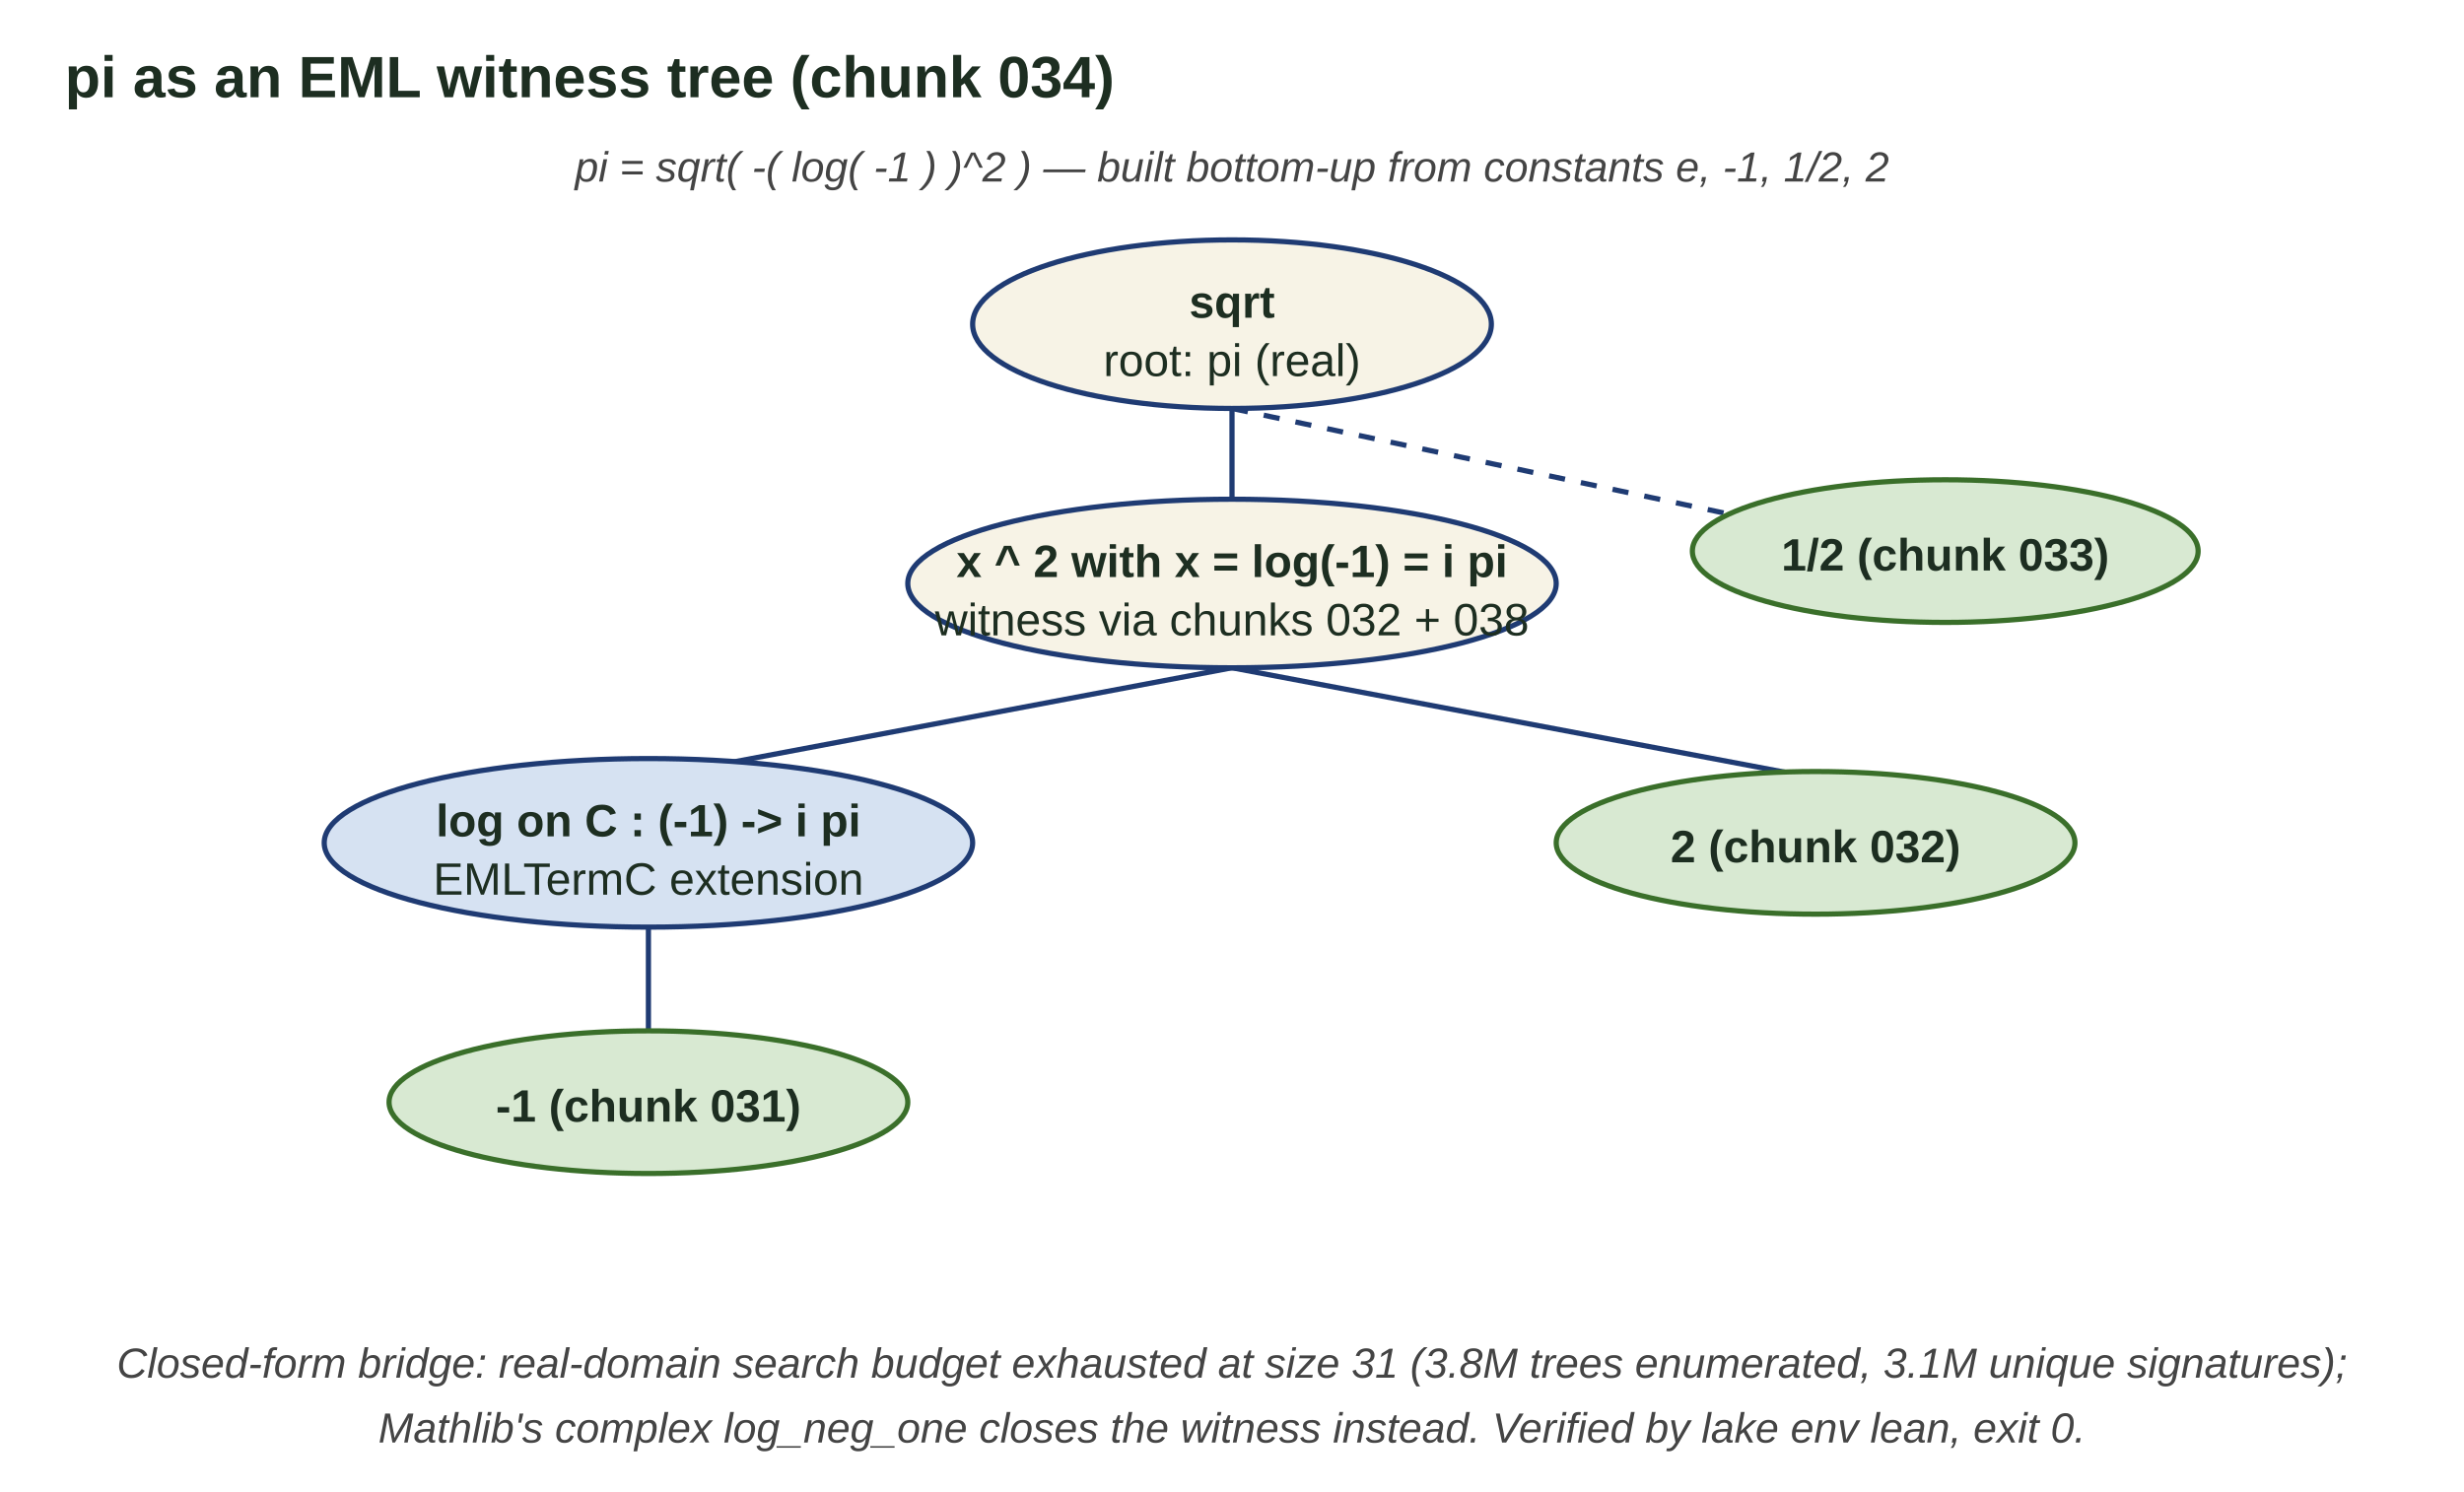
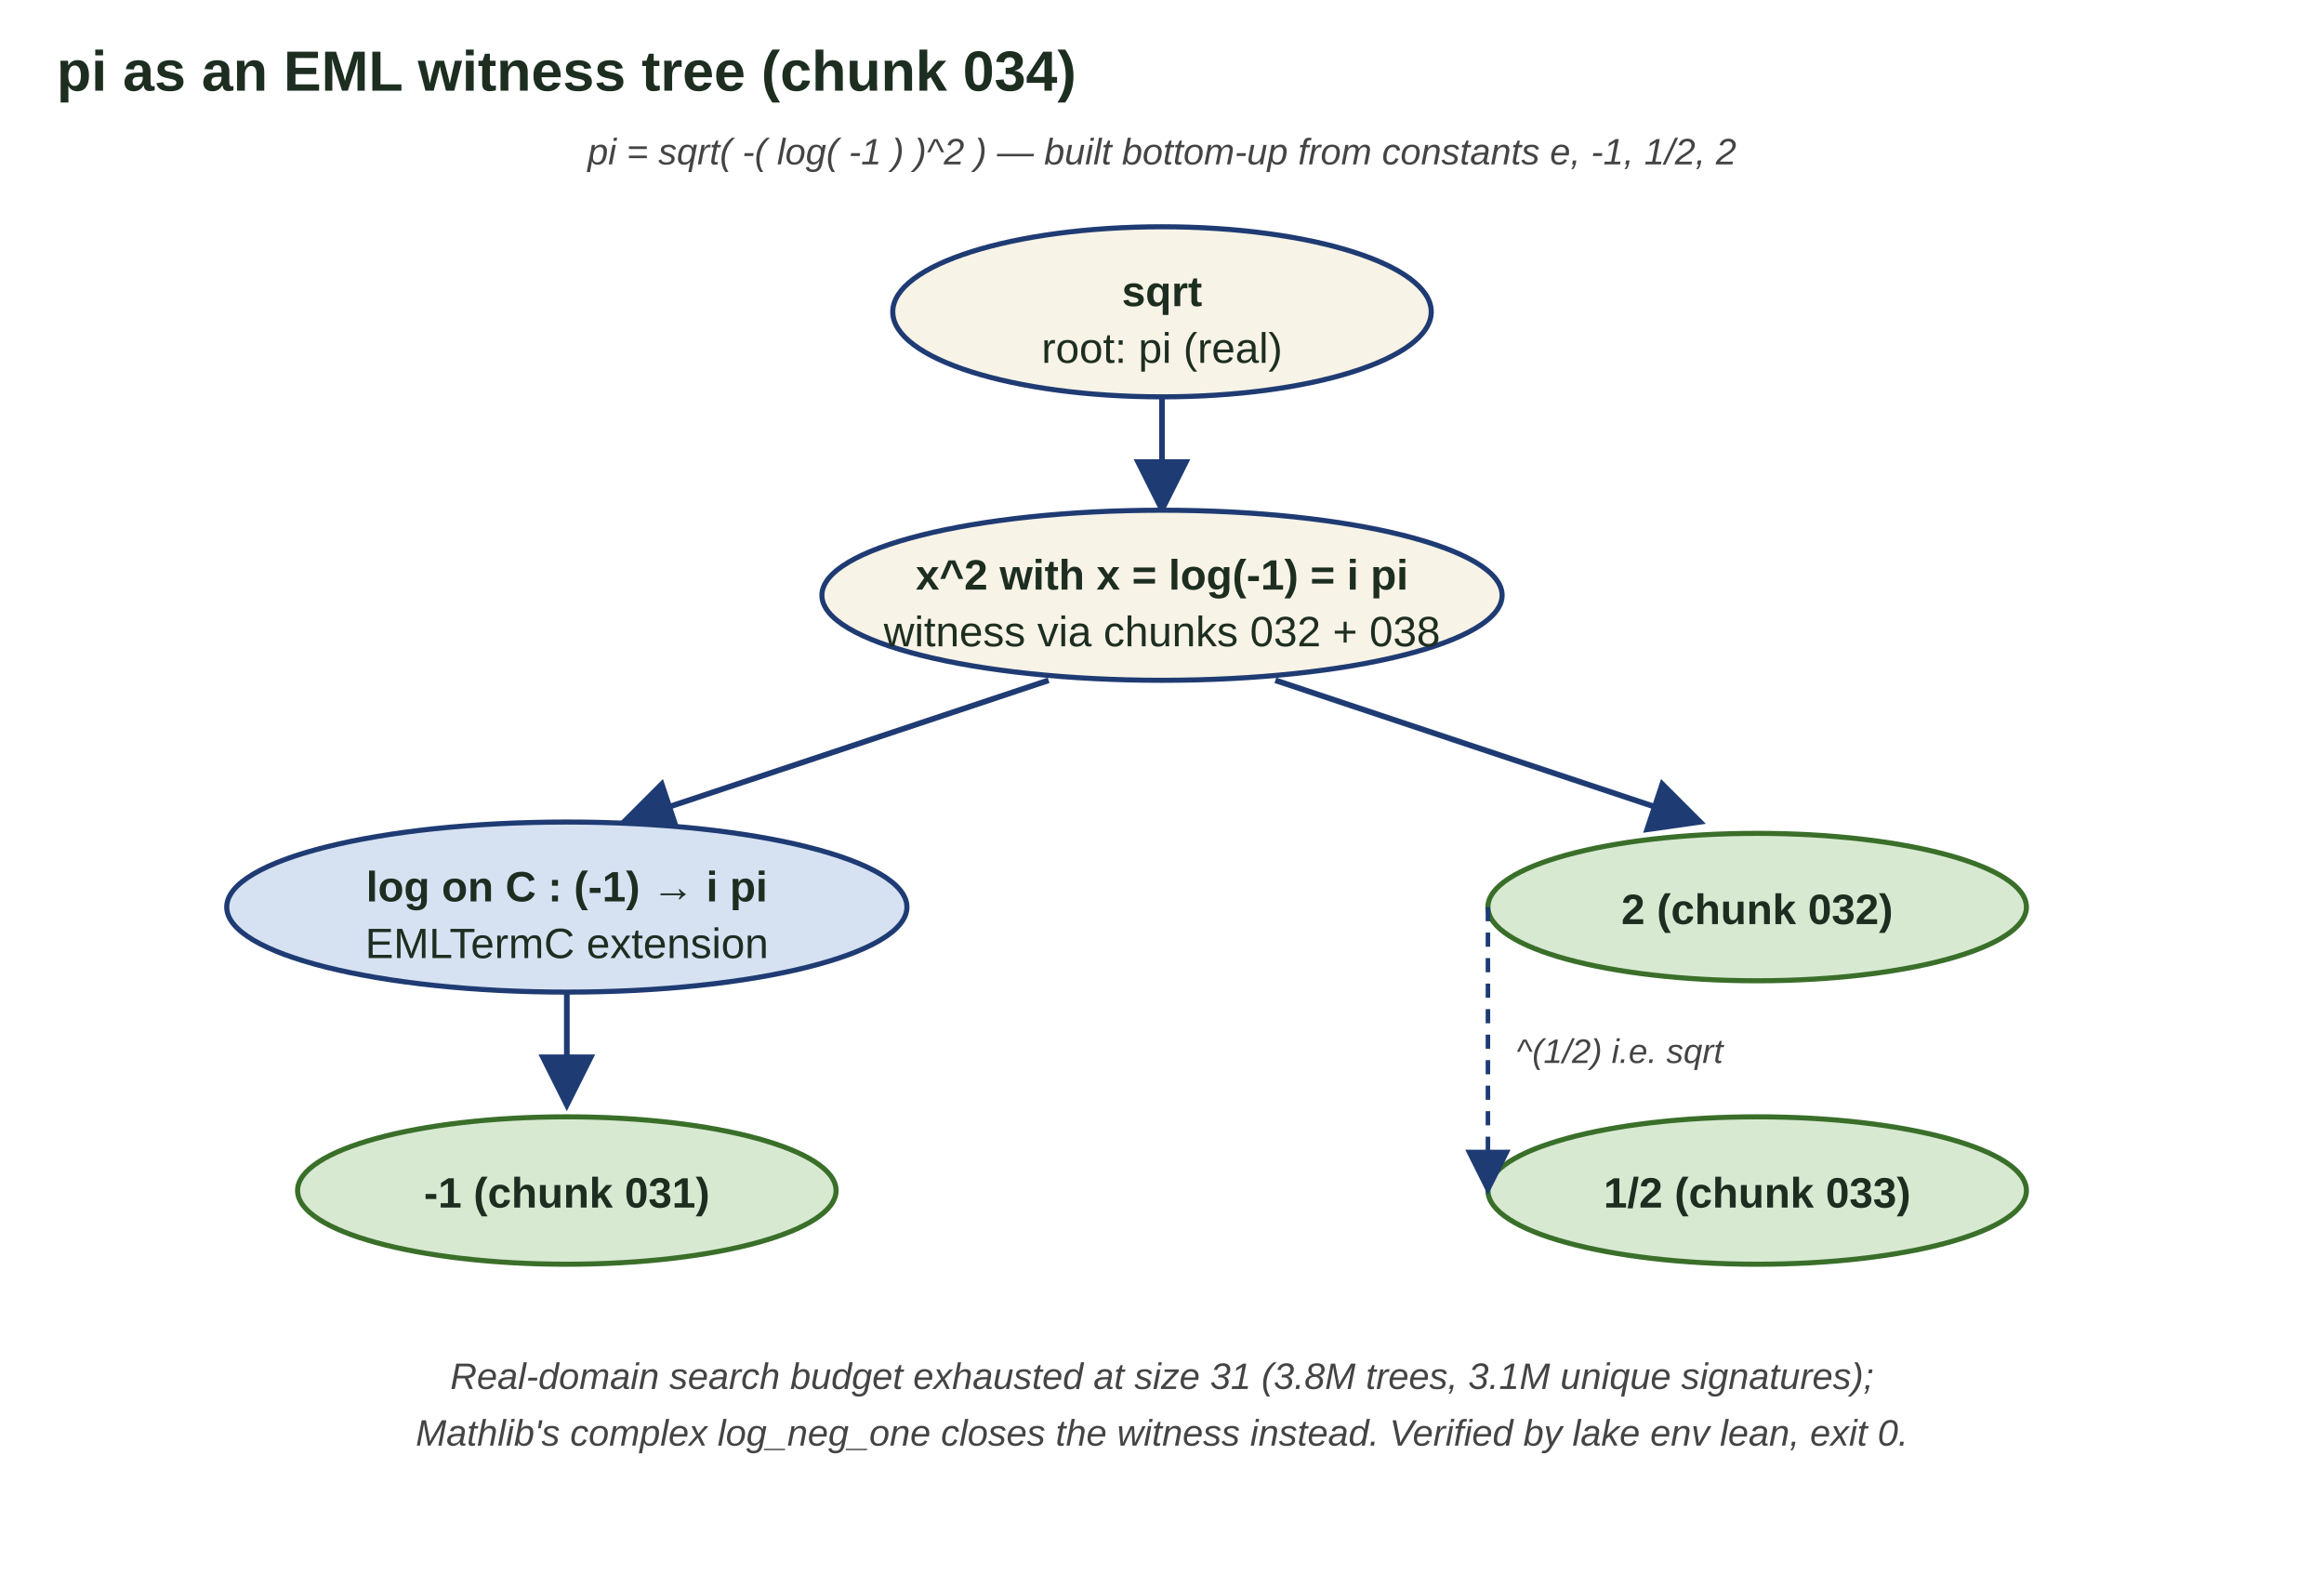
- <svg xmlns="http://www.w3.org/2000/svg" viewBox="0 0 760 460" font-family="'Helvetica Neue', Arial, sans-serif">
+ <svg xmlns="http://www.w3.org/2000/svg" viewBox="0 0 820 560" font-family="'Helvetica Neue', Arial, sans-serif">
  <style>
-     .n      { fill:#f7f3e6; stroke:#1f3b73; stroke-width:1.6; }
-     .nC     { fill:#d6e2f2; stroke:#1f3b73; stroke-width:1.6; }
-     .nLeaf  { fill:#d8e9d2; stroke:#3a6f2a; stroke-width:1.6; }
-     .lbl    { font-size:14px; fill:#1d2e21; text-anchor:middle; }
-     .lblb   { font-size:14px; fill:#1d2e21; text-anchor:middle; font-weight:700; }
-     .edge   { stroke:#1f3b73; stroke-width:1.6; fill:none; }
-     .title  { font-size:18px; font-weight:700; fill:#1d2e21; }
+     .n      { fill:#f7f3e6; stroke:#1f3b73; stroke-width:1.8; }
+     .nC     { fill:#d6e2f2; stroke:#1f3b73; stroke-width:1.8; }
+     .nLeaf  { fill:#d8e9d2; stroke:#3a6f2a; stroke-width:1.8; }
+     .lbl    { font-size:15px; fill:#1d2e21; text-anchor:middle; }
+     .lblb   { font-size:15px; fill:#1d2e21; text-anchor:middle; font-weight:700; }
+     .edge   { stroke:#1f3b73; stroke-width:2; fill:none; marker-end:url(#a); }
+     .edgeD  { stroke:#1f3b73; stroke-width:1.6; fill:none; stroke-dasharray:5 4; marker-end:url(#a); }
+     .title  { font-size:20px; font-weight:700; fill:#1d2e21; }
    .sub    { font-size:13px; fill:#444; font-style:italic; text-anchor:middle; }
  </style>
-   <text x="20" y="30" class="title">pi as an EML witness tree (chunk 034)</text>
-   <text x="380" y="56" class="sub">pi = sqrt( -( log( -1 ) )^2 ) — built bottom-up from constants e, -1, 1/2, 2</text>
-   <ellipse class="n" cx="380" cy="100" rx="80" ry="26" />
-   <text x="380" y="98" class="lblb">sqrt</text>
-   <text x="380" y="116" class="lbl">root: pi (real)</text>
-   <line class="edge" x1="380" y1="126" x2="380" y2="160" />
-   <ellipse class="n" cx="380" cy="180" rx="100" ry="26" />
-   <text x="380" y="178" class="lblb">x ^ 2  with x = log(-1) = i pi</text>
-   <text x="380" y="196" class="lbl">witness via chunks 032 + 038</text>
-   <line class="edge" x1="380" y1="206" x2="200" y2="240" />
-   <line class="edge" x1="380" y1="206" x2="560" y2="240" />
-   <ellipse class="nC" cx="200" cy="260" rx="100" ry="26" />
-   <text x="200" y="258" class="lblb">log on C : (-1) -&gt; i pi</text>
-   <text x="200" y="276" class="lbl">EMLTermC extension</text>
-   <line class="edge" x1="200" y1="286" x2="200" y2="320" />
-   <ellipse class="nLeaf" cx="200" cy="340" rx="80" ry="22" />
-   <text x="200" y="346" class="lblb">-1 (chunk 031)</text>
-   <ellipse class="nLeaf" cx="560" cy="260" rx="80" ry="22" />
-   <text x="560" y="266" class="lblb">2 (chunk 032)</text>
-   <line class="edge" x1="380" y1="126" x2="540" y2="160" stroke-dasharray="5 5" />
-   <ellipse class="nLeaf" cx="600" cy="170" rx="78" ry="22" />
-   <text x="600" y="176" class="lblb">1/2 (chunk 033)</text>
-   <text x="380" y="425" class="sub">Closed-form bridge: real-domain search budget exhausted at size 31 (3.8M trees enumerated, 3.1M unique signatures);</text>
-   <text x="380" y="445" class="sub">Mathlib's complex log_neg_one closes the witness instead. Verified by lake env lean, exit 0.</text>
+   <defs>
+     <marker id="a" markerWidth="10" markerHeight="10" refX="9" refY="5" orient="auto">
+       <path d="M 0,0 L 10,5 L 0,10 z" fill="#1f3b73" />
+     </marker>
+   </defs>
+   <text x="20" y="32" class="title">pi as an EML witness tree (chunk 034)</text>
+   <text x="410" y="58" class="sub">pi = sqrt( -( log( -1 ) )^2 ) — built bottom-up from constants e, -1, 1/2, 2</text>
+   <ellipse class="n" cx="410" cy="110" rx="95" ry="30" />
+   <text x="410" y="108" class="lblb">sqrt</text>
+   <text x="410" y="128" class="lbl">root: pi (real)</text>
+   <line class="edge" x1="410" y1="140" x2="410" y2="180" />
+   <ellipse class="n" cx="410" cy="210" rx="120" ry="30" />
+   <text x="410" y="208" class="lblb">x^2  with  x = log(-1) = i pi</text>
+   <text x="410" y="228" class="lbl">witness via chunks 032 + 038</text>
+   <line class="edge" x1="370" y1="240" x2="220" y2="290" />
+   <line class="edge" x1="450" y1="240" x2="600" y2="290" />
+   <ellipse class="nC" cx="200" cy="320" rx="120" ry="30" />
+   <text x="200" y="318" class="lblb">log on C : (-1) → i pi</text>
+   <text x="200" y="338" class="lbl">EMLTermC extension</text>
+   <line class="edge" x1="200" y1="350" x2="200" y2="390" />
+   <ellipse class="nLeaf" cx="200" cy="420" rx="95" ry="26" />
+   <text x="200" y="426" class="lblb">-1 (chunk 031)</text>
+   <ellipse class="nLeaf" cx="620" cy="320" rx="95" ry="26" />
+   <text x="620" y="326" class="lblb">2 (chunk 032)</text>
+   <ellipse class="nLeaf" cx="620" cy="420" rx="95" ry="26" />
+   <text x="620" y="426" class="lblb">1/2 (chunk 033)</text>
+   <line class="edgeD" x1="525" y1="320" x2="525" y2="420" />
+   <text x="535" y="375" font-size="12" fill="#444" font-style="italic">^(1/2) i.e. sqrt</text>
+   <text x="410" y="490" class="sub">Real-domain search budget exhausted at size 31 (3.8M trees, 3.1M unique signatures);</text>
+   <text x="410" y="510" class="sub">Mathlib's complex log_neg_one closes the witness instead. Verified by lake env lean, exit 0.</text>
</svg>
